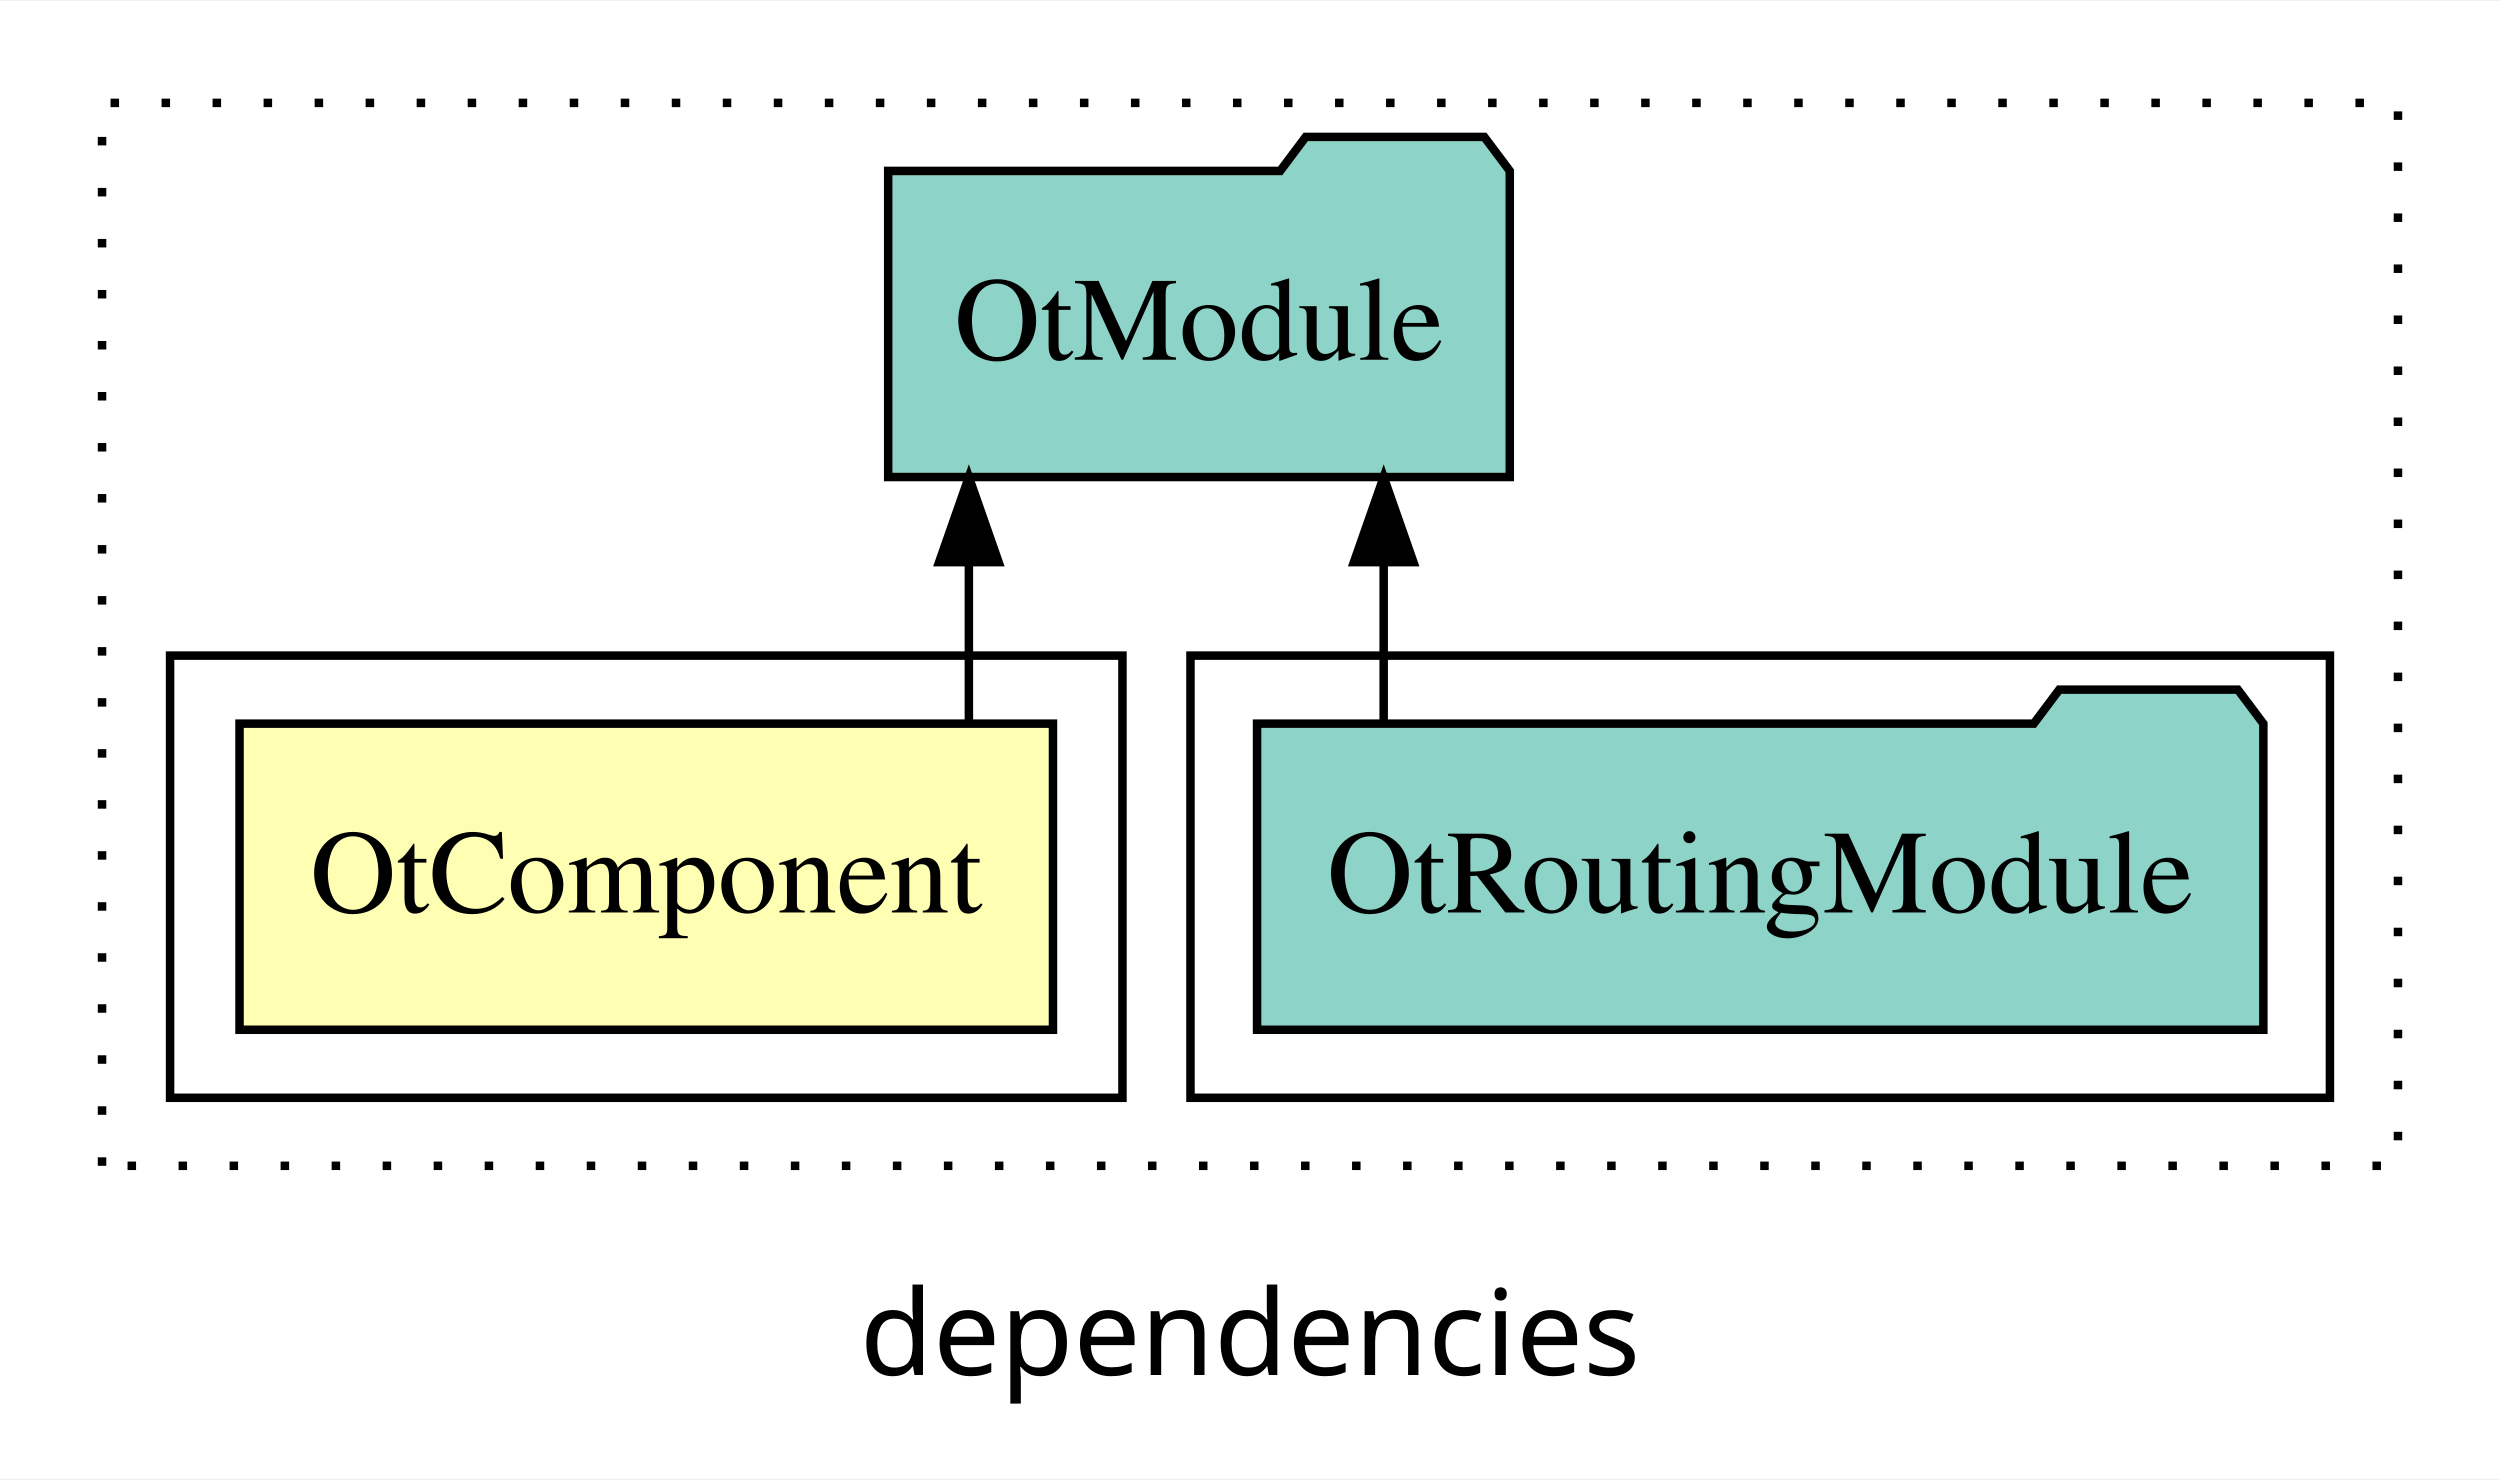
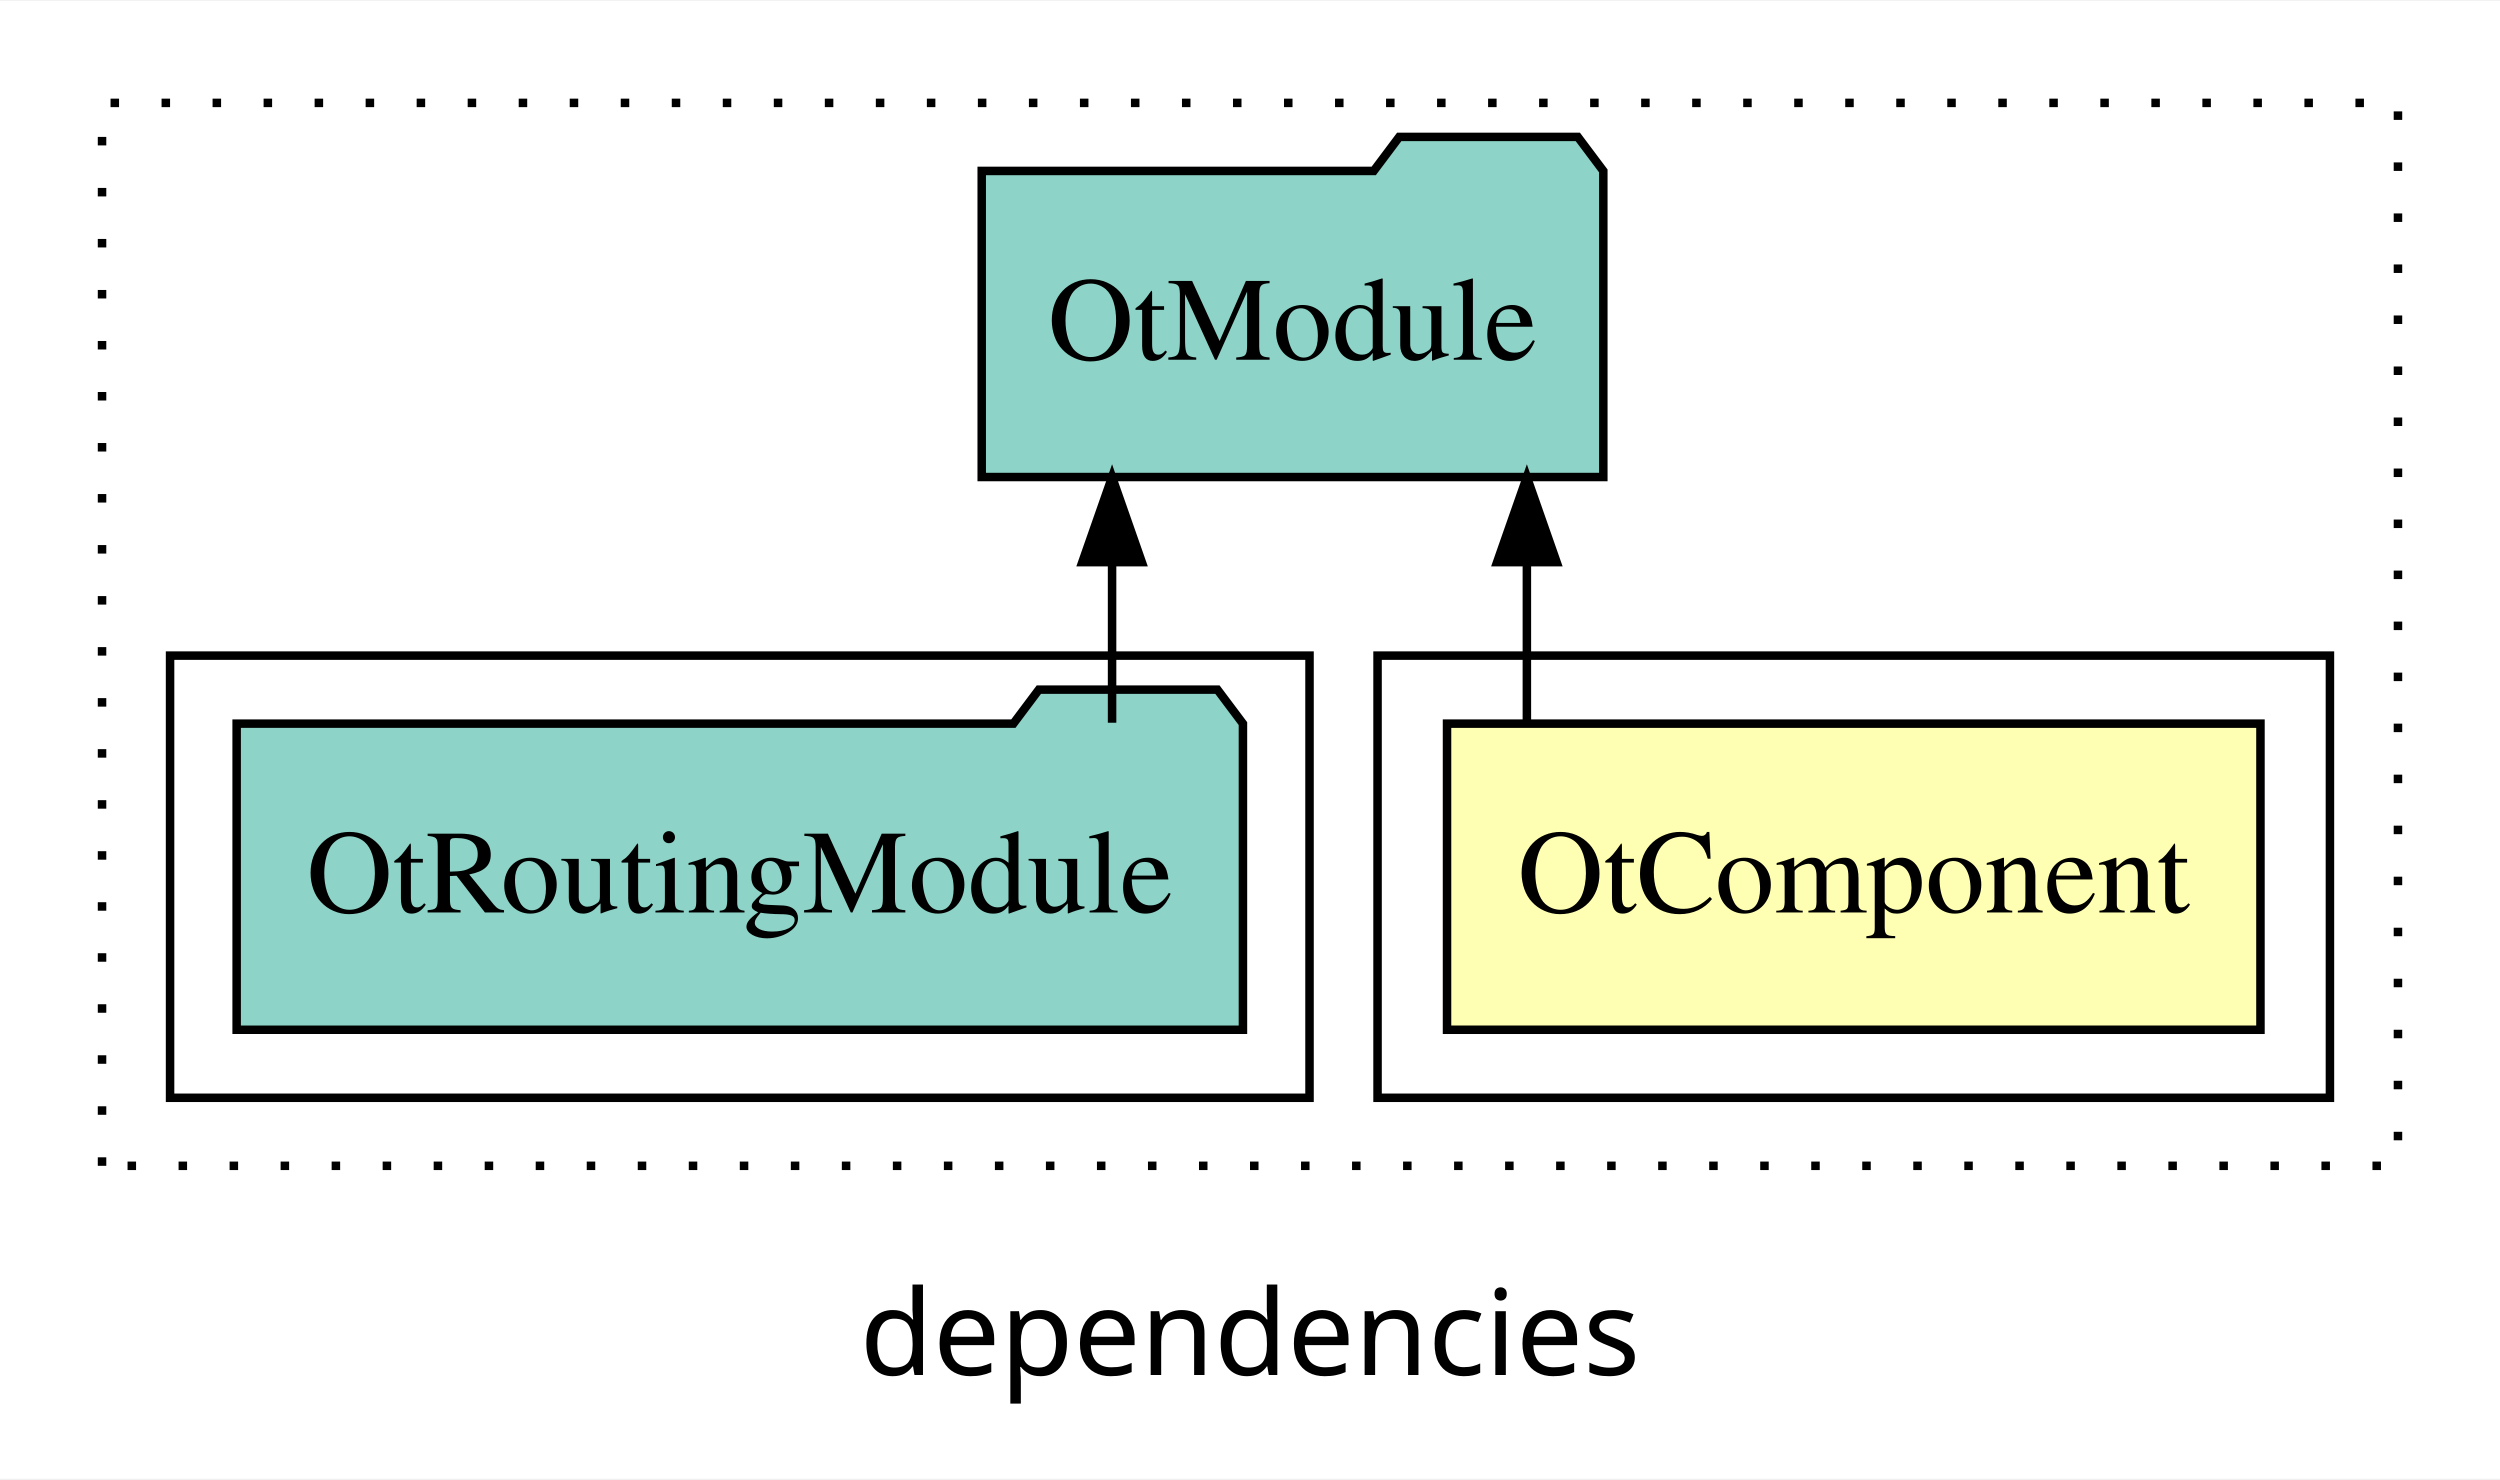
<svg xmlns="http://www.w3.org/2000/svg" width="294pt" height="174pt" viewBox="0.00 0.00 294.00 173.80">
  <g id="graph0" class="graph" transform="scale(1 1) rotate(0) translate(4 169.8)">
    <polygon fill="white" stroke="transparent" points="-4,4 -4,-169.8 290,-169.8 290,4 -4,4" />
    <text text-anchor="middle" x="143" y="-8.2" font-family="sans-serif" font-size="14.00">dependencies</text>
    <g id="clust1" class="cluster">
      <polygon fill="none" stroke="black" stroke-dasharray="1,5" points="8,-32.8 8,-157.8 278,-157.8 278,-32.8 8,-32.8" />
    </g>
+     <g id="clust2" class="cluster">
+       <polygon fill="none" stroke="black" points="158,-40.8 158,-92.8 270,-92.8 270,-40.8 158,-40.8" />
+     </g>
    <g id="clust4" class="cluster">
-       <polygon fill="none" stroke="black" points="136,-40.8 136,-92.8 270,-92.8 270,-40.8 136,-40.8" />
-     </g>
-     <g id="clust2" class="cluster">
-       <polygon fill="none" stroke="black" points="16,-40.8 16,-92.8 128,-92.8 128,-40.8 16,-40.8" />
+       <polygon fill="none" stroke="black" points="16,-40.8 16,-92.8 150,-92.8 150,-40.8 16,-40.8" />
    </g>
    <g id="node1" class="node">
-       <polygon fill="#ffffb3" stroke="black" points="119.83,-84.8 24.17,-84.8 24.17,-48.8 119.83,-48.8 119.83,-84.8" />
-       <text text-anchor="middle" x="72" y="-62.6" font-family="Times,serif" font-size="14.00">OtComponent</text>
+       <polygon fill="#ffffb3" stroke="black" points="261.83,-84.8 166.17,-84.8 166.17,-48.8 261.83,-48.8 261.83,-84.8" />
+       <text text-anchor="middle" x="214" y="-62.6" font-family="Times,serif" font-size="14.00">OtComponent</text>
    </g>
    <g id="node2" class="node">
-       <polygon fill="#8dd3c7" stroke="black" points="173.55,-149.8 170.55,-153.8 149.55,-153.8 146.55,-149.8 100.45,-149.8 100.45,-113.8 173.55,-113.8 173.55,-149.8" />
-       <text text-anchor="middle" x="137" y="-127.6" font-family="Times,serif" font-size="14.00">OtModule</text>
+       <polygon fill="#8dd3c7" stroke="black" points="184.55,-149.8 181.55,-153.8 160.55,-153.8 157.55,-149.8 111.45,-149.8 111.45,-113.8 184.55,-113.8 184.55,-149.8" />
+       <text text-anchor="middle" x="148" y="-127.6" font-family="Times,serif" font-size="14.00">OtModule</text>
    </g>
    <g id="edge1" class="edge">
-       <path fill="none" stroke="black" d="M109.94,-84.91C109.94,-84.91 109.94,-103.79 109.94,-103.79" />
-       <polygon fill="black" stroke="black" points="106.44,-103.79 109.94,-113.79 113.44,-103.79 106.44,-103.79" />
+       <path fill="none" stroke="black" d="M175.56,-84.91C175.56,-84.91 175.56,-103.79 175.56,-103.79" />
+       <polygon fill="black" stroke="black" points="172.06,-103.79 175.56,-113.79 179.06,-103.79 172.06,-103.79" />
    </g>
    <g id="node3" class="node">
-       <polygon fill="#8dd3c7" stroke="black" points="262.17,-84.8 259.17,-88.8 238.17,-88.8 235.17,-84.8 143.83,-84.8 143.83,-48.8 262.17,-48.8 262.17,-84.8" />
-       <text text-anchor="middle" x="203" y="-62.6" font-family="Times,serif" font-size="14.00">OtRoutingModule</text>
+       <polygon fill="#8dd3c7" stroke="black" points="142.17,-84.8 139.17,-88.8 118.17,-88.8 115.17,-84.8 23.83,-84.8 23.83,-48.8 142.17,-48.8 142.17,-84.8" />
+       <text text-anchor="middle" x="83" y="-62.6" font-family="Times,serif" font-size="14.00">OtRoutingModule</text>
    </g>
    <g id="edge2" class="edge">
-       <path fill="none" stroke="black" d="M158.72,-84.91C158.72,-84.91 158.72,-103.79 158.72,-103.79" />
-       <polygon fill="black" stroke="black" points="155.22,-103.79 158.72,-113.79 162.22,-103.79 155.22,-103.79" />
+       <path fill="none" stroke="black" d="M126.78,-84.91C126.78,-84.91 126.78,-103.79 126.78,-103.79" />
+       <polygon fill="black" stroke="black" points="123.28,-103.79 126.78,-113.79 130.28,-103.79 123.28,-103.79" />
    </g>
  </g>
</svg>
